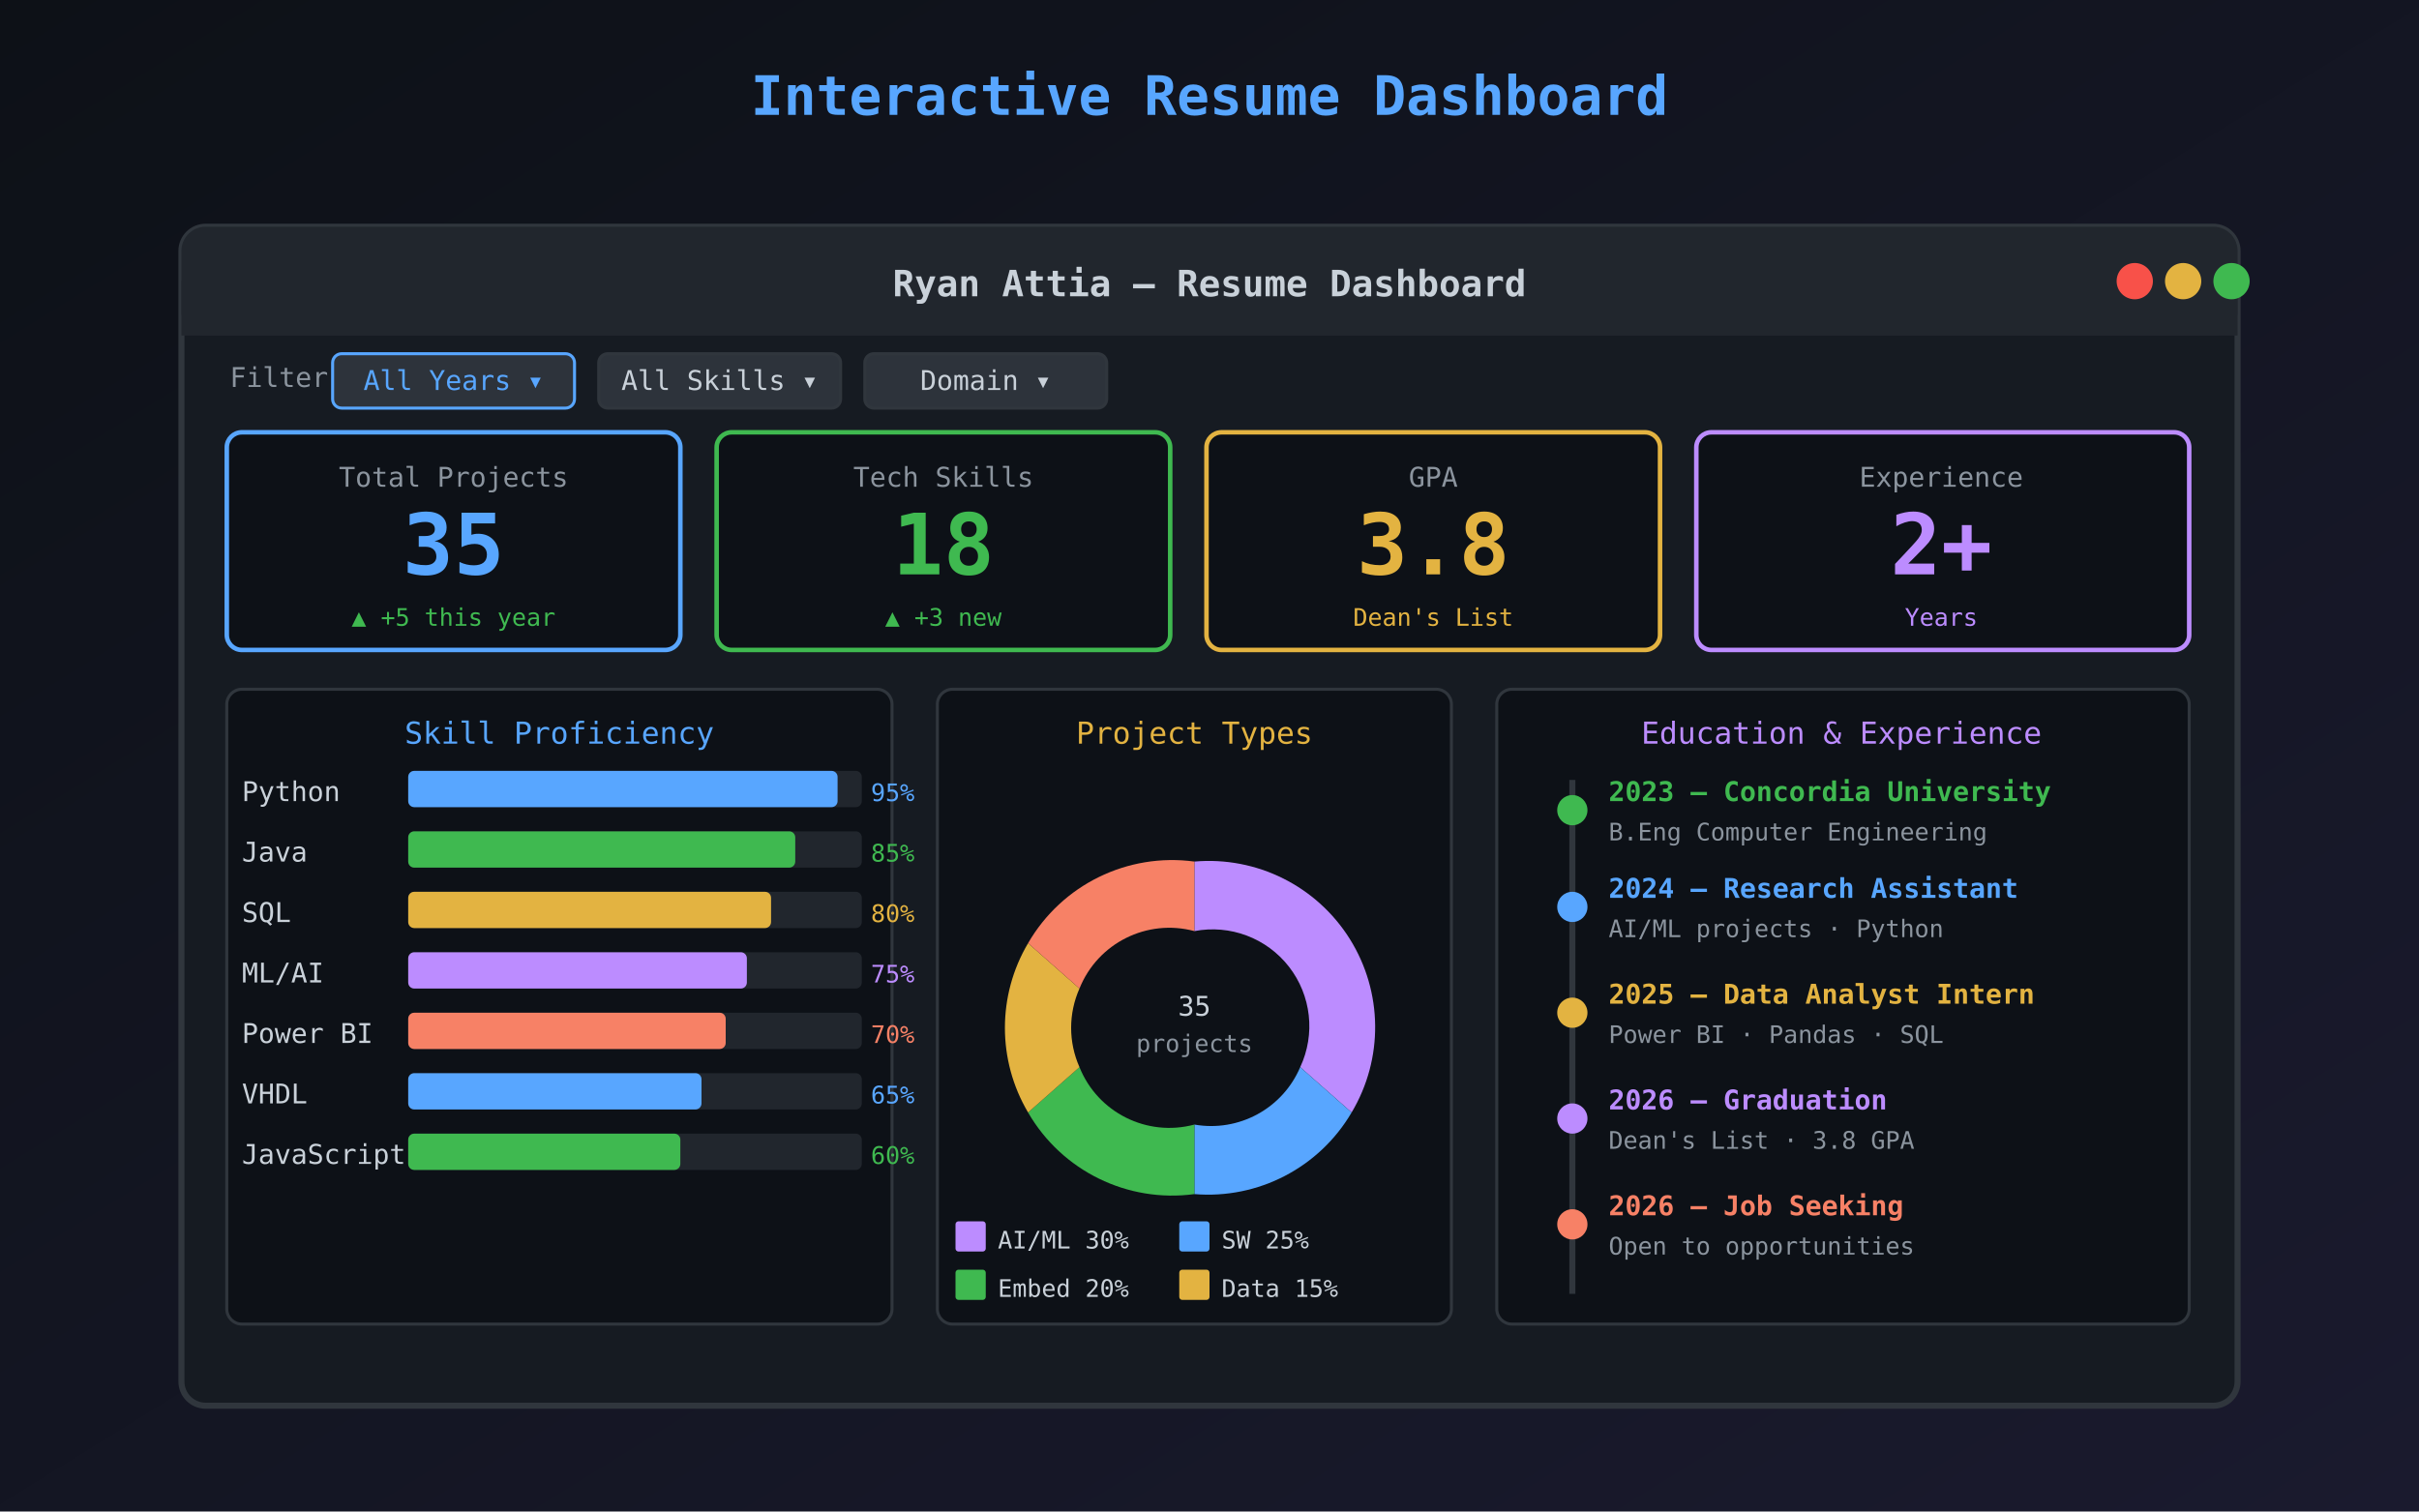
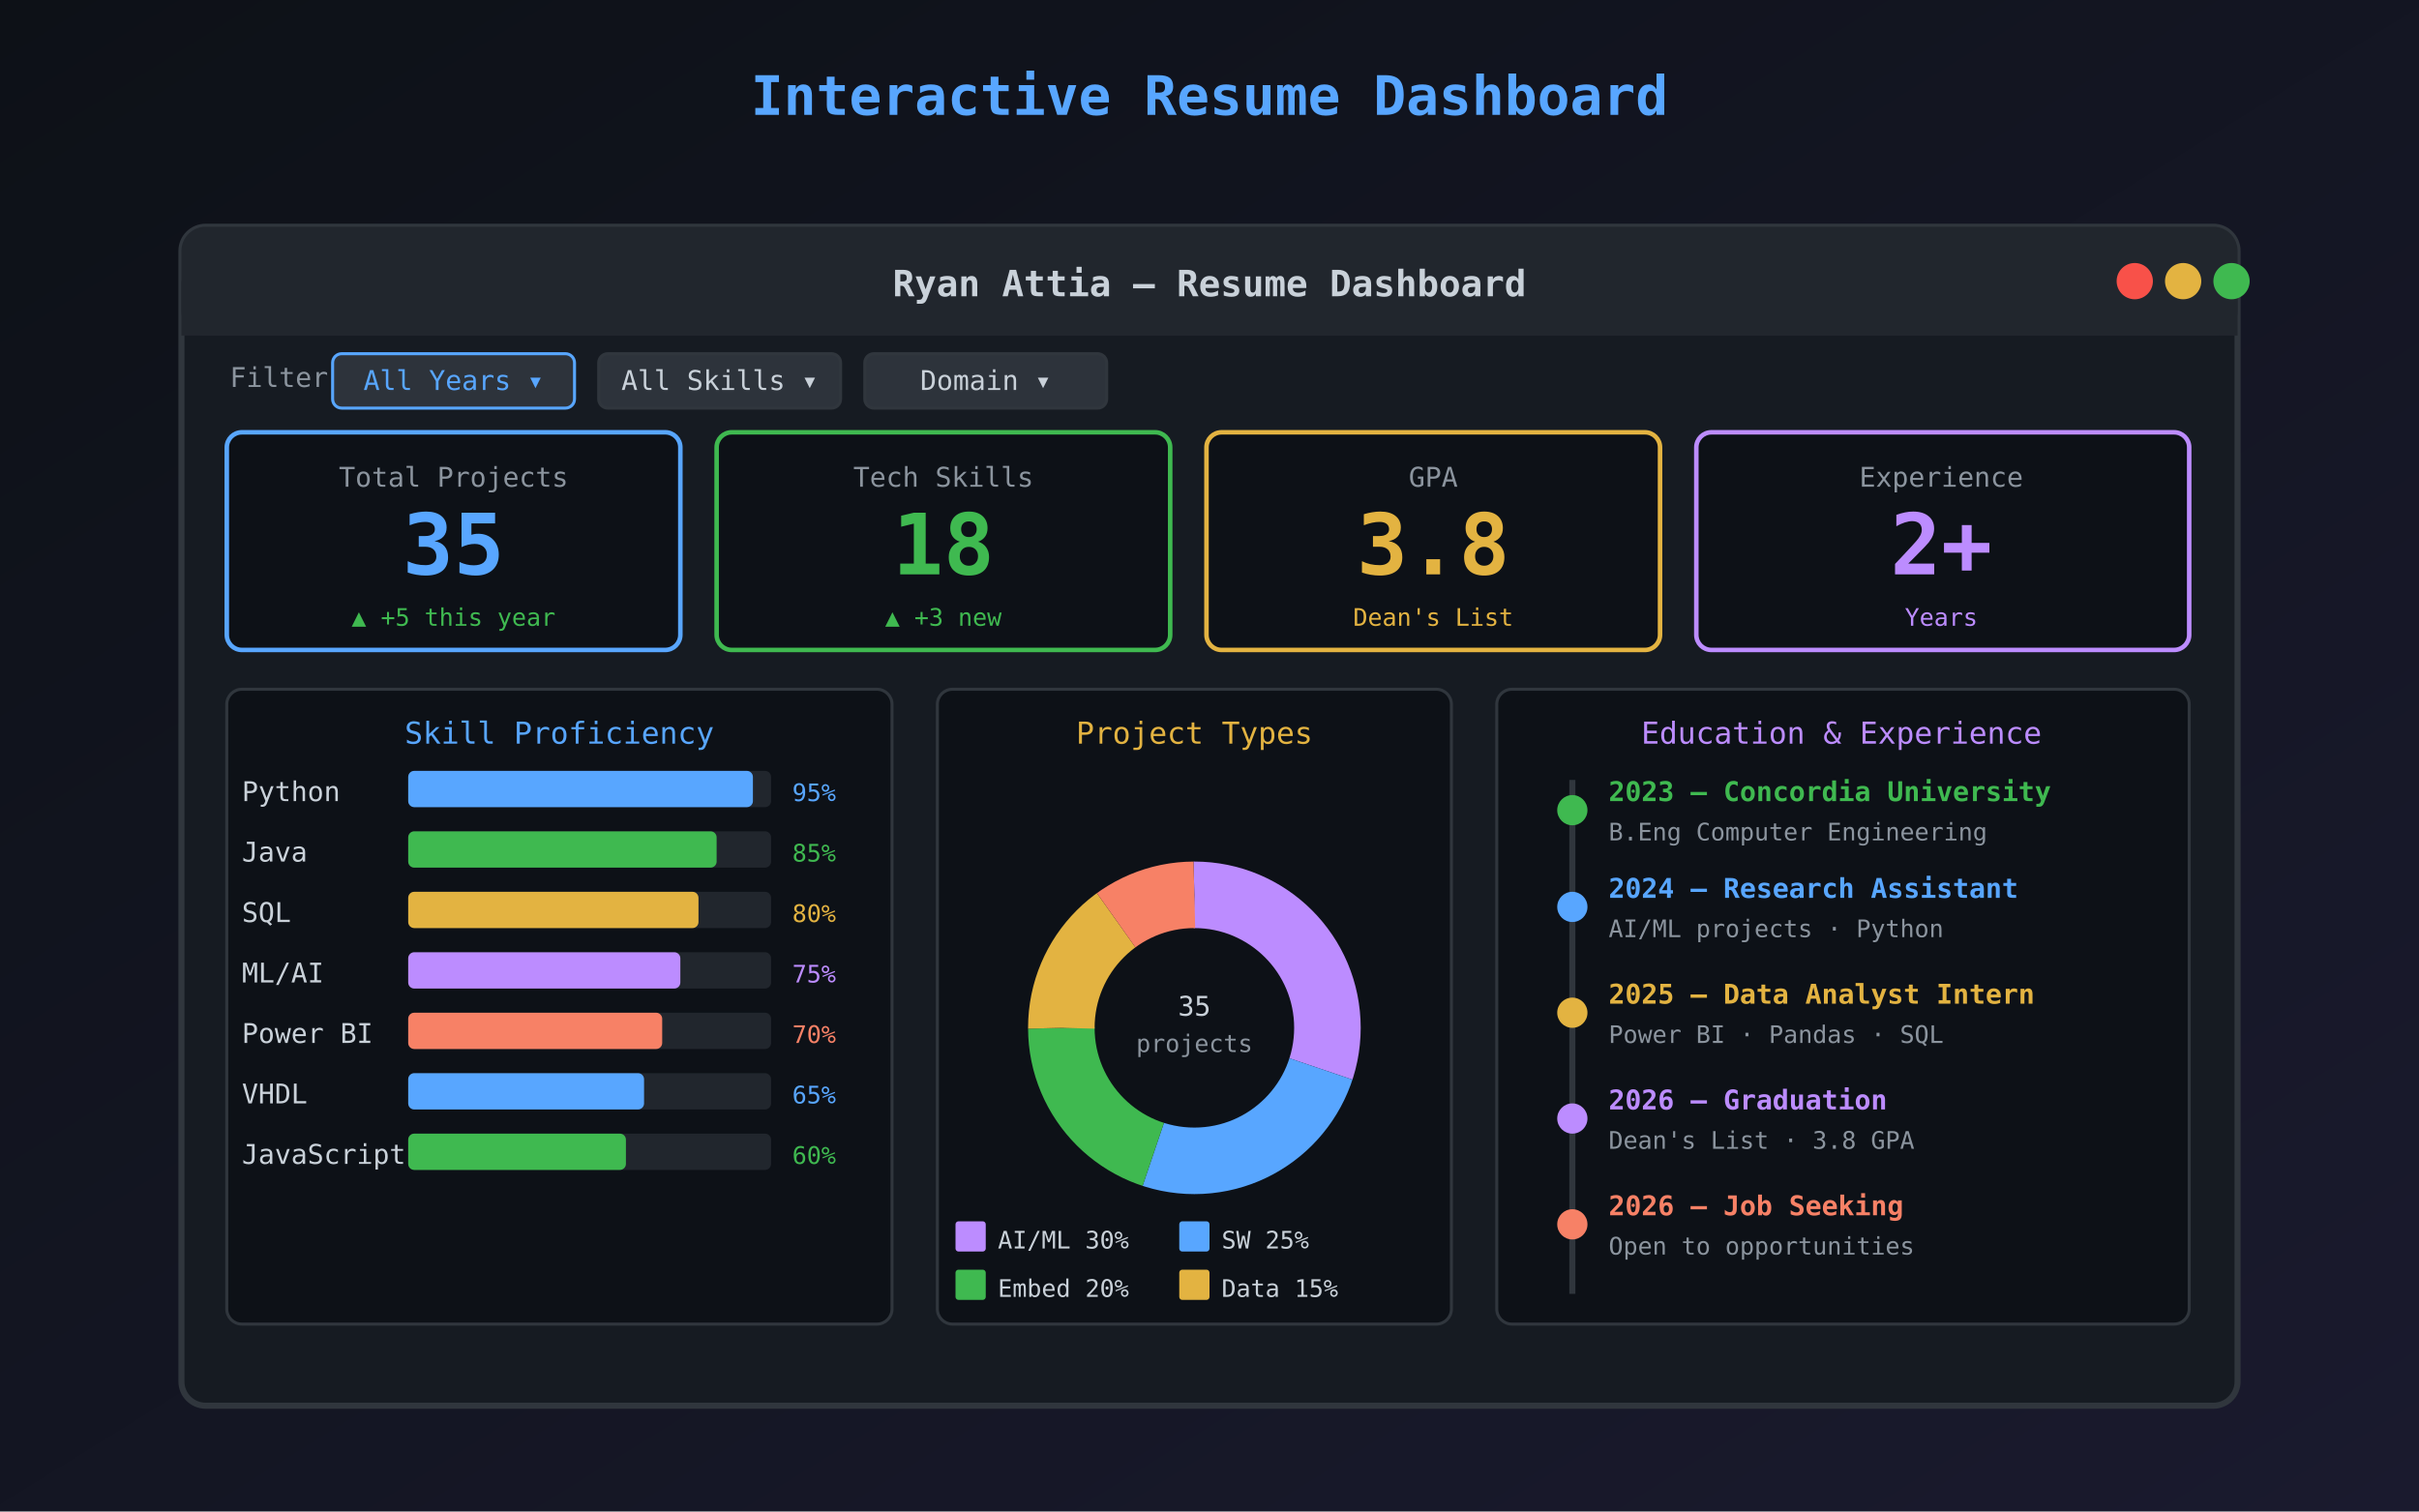
<svg xmlns="http://www.w3.org/2000/svg" viewBox="0 0 800 500" width="800" height="500">
  <defs>
    <linearGradient id="bg29" x1="0%" y1="0%" x2="100%" y2="100%">
      <stop offset="0%" style="stop-color:#0d1117" />
      <stop offset="100%" style="stop-color:#1a1a2e" />
    </linearGradient>
  </defs>
  <rect width="800" height="500" fill="url(#bg29)" />
  <text x="400" y="38" text-anchor="middle" font-family="monospace" font-size="18" font-weight="bold" fill="#58a6ff">Interactive Resume Dashboard</text>
  <rect x="60" y="75" width="680" height="390" rx="8" fill="#161b22" stroke="#30363d" stroke-width="2" />
  <rect x="60" y="75" width="680" height="36" rx="8" fill="#21262d" />
  <rect x="60" y="93" width="680" height="18" fill="#21262d" />
  <text x="400" y="98" text-anchor="middle" font-family="monospace" font-size="12" font-weight="bold" fill="#c9d1d9">Ryan Attia — Resume Dashboard</text>
  <circle cx="706" cy="93" r="6" fill="#f85149" />
  <circle cx="722" cy="93" r="6" fill="#e3b341" />
  <circle cx="738" cy="93" r="6" fill="#3fb950" />
  <text x="76" y="128" font-family="monospace" font-size="9" fill="#8b949e">Filter:</text>
  <rect x="110" y="117" width="80" height="18" rx="3" fill="#2d333b" stroke="#58a6ff" stroke-width="1" />
  <text x="150" y="129" text-anchor="middle" font-family="monospace" font-size="9" fill="#58a6ff">All Years ▾</text>
  <rect x="198" y="117" width="80" height="18" rx="3" fill="#2d333b" stroke="#30363d" stroke-width="1" />
  <text x="238" y="129" text-anchor="middle" font-family="monospace" font-size="9" fill="#c9d1d9">All Skills ▾</text>
  <rect x="286" y="117" width="80" height="18" rx="3" fill="#2d333b" stroke="#30363d" stroke-width="1" />
  <text x="326" y="129" text-anchor="middle" font-family="monospace" font-size="9" fill="#c9d1d9">Domain ▾</text>
  <rect x="75" y="143" width="150" height="72" rx="5" fill="#0d1117" stroke="#58a6ff" stroke-width="1.5" />
  <text x="150" y="161" text-anchor="middle" font-family="monospace" font-size="9" fill="#8b949e">Total Projects</text>
  <text x="150" y="190" text-anchor="middle" font-family="monospace" font-size="28" font-weight="bold" fill="#58a6ff">35</text>
  <text x="150" y="207" text-anchor="middle" font-family="monospace" font-size="8" fill="#3fb950">▲ +5 this year</text>
  <rect x="237" y="143" width="150" height="72" rx="5" fill="#0d1117" stroke="#3fb950" stroke-width="1.5" />
  <text x="312" y="161" text-anchor="middle" font-family="monospace" font-size="9" fill="#8b949e">Tech Skills</text>
  <text x="312" y="190" text-anchor="middle" font-family="monospace" font-size="28" font-weight="bold" fill="#3fb950">18</text>
  <text x="312" y="207" text-anchor="middle" font-family="monospace" font-size="8" fill="#3fb950">▲ +3 new</text>
  <rect x="399" y="143" width="150" height="72" rx="5" fill="#0d1117" stroke="#e3b341" stroke-width="1.5" />
  <text x="474" y="161" text-anchor="middle" font-family="monospace" font-size="9" fill="#8b949e">GPA</text>
  <text x="474" y="190" text-anchor="middle" font-family="monospace" font-size="28" font-weight="bold" fill="#e3b341">3.8</text>
  <text x="474" y="207" text-anchor="middle" font-family="monospace" font-size="8" fill="#e3b341">Dean's List</text>
  <rect x="561" y="143" width="163" height="72" rx="5" fill="#0d1117" stroke="#bc8cff" stroke-width="1.5" />
  <text x="642" y="161" text-anchor="middle" font-family="monospace" font-size="9" fill="#8b949e">Experience</text>
  <text x="642" y="190" text-anchor="middle" font-family="monospace" font-size="28" font-weight="bold" fill="#bc8cff">2+</text>
  <text x="642" y="207" text-anchor="middle" font-family="monospace" font-size="8" fill="#bc8cff">Years</text>
  <rect x="75" y="228" width="220" height="210" rx="5" fill="#0d1117" stroke="#30363d" stroke-width="1" />
  <text x="185" y="246" text-anchor="middle" font-family="monospace" font-size="10" fill="#58a6ff">Skill Proficiency</text>
  <text x="80" y="265" font-family="monospace" font-size="9" fill="#c9d1d9">Python</text>
-   <rect x="135" y="255" width="150" height="12" rx="2" fill="#21262d" />
-   <rect x="135" y="255" width="142" height="12" rx="2" fill="#58a6ff" />
-   <text x="288" y="265" font-family="monospace" font-size="8" fill="#58a6ff">95%</text>
+   <rect x="135" y="255" width="120" height="12" rx="2" fill="#21262d" />
+   <rect x="135" y="255" width="114" height="12" rx="2" fill="#58a6ff" />
+   <text x="262" y="265" font-family="monospace" font-size="8" fill="#58a6ff">95%</text>
  <text x="80" y="285" font-family="monospace" font-size="9" fill="#c9d1d9">Java</text>
-   <rect x="135" y="275" width="150" height="12" rx="2" fill="#21262d" />
-   <rect x="135" y="275" width="128" height="12" rx="2" fill="#3fb950" />
-   <text x="288" y="285" font-family="monospace" font-size="8" fill="#3fb950">85%</text>
+   <rect x="135" y="275" width="120" height="12" rx="2" fill="#21262d" />
+   <rect x="135" y="275" width="102" height="12" rx="2" fill="#3fb950" />
+   <text x="262" y="285" font-family="monospace" font-size="8" fill="#3fb950">85%</text>
  <text x="80" y="305" font-family="monospace" font-size="9" fill="#c9d1d9">SQL</text>
-   <rect x="135" y="295" width="150" height="12" rx="2" fill="#21262d" />
-   <rect x="135" y="295" width="120" height="12" rx="2" fill="#e3b341" />
-   <text x="288" y="305" font-family="monospace" font-size="8" fill="#e3b341">80%</text>
+   <rect x="135" y="295" width="120" height="12" rx="2" fill="#21262d" />
+   <rect x="135" y="295" width="96" height="12" rx="2" fill="#e3b341" />
+   <text x="262" y="305" font-family="monospace" font-size="8" fill="#e3b341">80%</text>
  <text x="80" y="325" font-family="monospace" font-size="9" fill="#c9d1d9">ML/AI</text>
-   <rect x="135" y="315" width="150" height="12" rx="2" fill="#21262d" />
-   <rect x="135" y="315" width="112" height="12" rx="2" fill="#bc8cff" />
-   <text x="288" y="325" font-family="monospace" font-size="8" fill="#bc8cff">75%</text>
+   <rect x="135" y="315" width="120" height="12" rx="2" fill="#21262d" />
+   <rect x="135" y="315" width="90" height="12" rx="2" fill="#bc8cff" />
+   <text x="262" y="325" font-family="monospace" font-size="8" fill="#bc8cff">75%</text>
  <text x="80" y="345" font-family="monospace" font-size="9" fill="#c9d1d9">Power BI</text>
-   <rect x="135" y="335" width="150" height="12" rx="2" fill="#21262d" />
-   <rect x="135" y="335" width="105" height="12" rx="2" fill="#f78166" />
-   <text x="288" y="345" font-family="monospace" font-size="8" fill="#f78166">70%</text>
+   <rect x="135" y="335" width="120" height="12" rx="2" fill="#21262d" />
+   <rect x="135" y="335" width="84" height="12" rx="2" fill="#f78166" />
+   <text x="262" y="345" font-family="monospace" font-size="8" fill="#f78166">70%</text>
  <text x="80" y="365" font-family="monospace" font-size="9" fill="#c9d1d9">VHDL</text>
-   <rect x="135" y="355" width="150" height="12" rx="2" fill="#21262d" />
-   <rect x="135" y="355" width="97" height="12" rx="2" fill="#58a6ff" />
-   <text x="288" y="365" font-family="monospace" font-size="8" fill="#58a6ff">65%</text>
+   <rect x="135" y="355" width="120" height="12" rx="2" fill="#21262d" />
+   <rect x="135" y="355" width="78" height="12" rx="2" fill="#58a6ff" />
+   <text x="262" y="365" font-family="monospace" font-size="8" fill="#58a6ff">65%</text>
  <text x="80" y="385" font-family="monospace" font-size="9" fill="#c9d1d9">JavaScript</text>
-   <rect x="135" y="375" width="150" height="12" rx="2" fill="#21262d" />
-   <rect x="135" y="375" width="90" height="12" rx="2" fill="#3fb950" />
-   <text x="288" y="385" font-family="monospace" font-size="8" fill="#3fb950">60%</text>
+   <rect x="135" y="375" width="120" height="12" rx="2" fill="#21262d" />
+   <rect x="135" y="375" width="72" height="12" rx="2" fill="#3fb950" />
+   <text x="262" y="385" font-family="monospace" font-size="8" fill="#3fb950">60%</text>
  <rect x="310" y="228" width="170" height="210" rx="5" fill="#0d1117" stroke="#30363d" stroke-width="1" />
  <text x="395" y="246" text-anchor="middle" font-family="monospace" font-size="10" fill="#e3b341">Project Types</text>
-   <path d="M395,285 L395,340 m0,-55 A55,55 0 0,1 447,368 L430,353 A32,32 0 0,0 395,308 Z" fill="#bc8cff" />
-   <path d="M447,368 A55,55 0 0,1 395,395 L395,372 A32,32 0 0,0 430,353 Z" fill="#58a6ff" />
-   <path d="M395,395 A55,55 0 0,1 340,368 L357,353 A32,32 0 0,0 395,372 Z" fill="#3fb950" />
-   <path d="M340,368 A55,55 0 0,1 340,312 L357,327 A32,32 0 0,0 357,353 Z" fill="#e3b341" />
-   <path d="M340,312 A55,55 0 0,1 395,285 L395,308 A32,32 0 0,0 357,327 Z" fill="#f78166" />
+   <circle cx="395" cy="340" r="44" fill="none" stroke="#bc8cff" stroke-width="22" stroke-dasharray="82.94 193.52" stroke-dashoffset="0" transform="rotate(-90 395 340)" />
+   <circle cx="395" cy="340" r="44" fill="none" stroke="#58a6ff" stroke-width="22" stroke-dasharray="69.11 207.35" stroke-dashoffset="-82.94" transform="rotate(-90 395 340)" />
+   <circle cx="395" cy="340" r="44" fill="none" stroke="#3fb950" stroke-width="22" stroke-dasharray="55.29 221.17" stroke-dashoffset="-152.05" transform="rotate(-90 395 340)" />
+   <circle cx="395" cy="340" r="44" fill="none" stroke="#e3b341" stroke-width="22" stroke-dasharray="41.47 234.99" stroke-dashoffset="-207.34" transform="rotate(-90 395 340)" />
+   <circle cx="395" cy="340" r="44" fill="none" stroke="#f78166" stroke-width="22" stroke-dasharray="27.65 248.81" stroke-dashoffset="-248.81" transform="rotate(-90 395 340)" />
  <circle cx="395" cy="340" r="30" fill="#0d1117" />
  <text x="395" y="336" text-anchor="middle" font-family="monospace" font-size="9" fill="#c9d1d9">35</text>
  <text x="395" y="348" text-anchor="middle" font-family="monospace" font-size="8" fill="#8b949e">projects</text>
  <rect x="316" y="404" width="10" height="10" fill="#bc8cff" rx="1" />
  <text x="330" y="413" font-family="monospace" font-size="8" fill="#c9d1d9">AI/ML 30%</text>
  <rect x="390" y="404" width="10" height="10" fill="#58a6ff" rx="1" />
  <text x="404" y="413" font-family="monospace" font-size="8" fill="#c9d1d9">SW 25%</text>
  <rect x="316" y="420" width="10" height="10" fill="#3fb950" rx="1" />
  <text x="330" y="429" font-family="monospace" font-size="8" fill="#c9d1d9">Embed 20%</text>
  <rect x="390" y="420" width="10" height="10" fill="#e3b341" rx="1" />
  <text x="404" y="429" font-family="monospace" font-size="8" fill="#c9d1d9">Data 15%</text>
  <rect x="495" y="228" width="229" height="210" rx="5" fill="#0d1117" stroke="#30363d" stroke-width="1" />
  <text x="609" y="246" text-anchor="middle" font-family="monospace" font-size="10" fill="#bc8cff">Education &amp; Experience</text>
  <line x1="520" y1="258" x2="520" y2="428" stroke="#30363d" stroke-width="2" />
  <circle cx="520" cy="268" r="5" fill="#3fb950" />
  <text x="532" y="265" font-family="monospace" font-size="9" font-weight="bold" fill="#3fb950">2023 — Concordia University</text>
  <text x="532" y="278" font-family="monospace" font-size="8" fill="#8b949e">B.Eng Computer Engineering</text>
  <circle cx="520" cy="300" r="5" fill="#58a6ff" />
  <text x="532" y="297" font-family="monospace" font-size="9" font-weight="bold" fill="#58a6ff">2024 — Research Assistant</text>
  <text x="532" y="310" font-family="monospace" font-size="8" fill="#8b949e">AI/ML projects · Python</text>
  <circle cx="520" cy="335" r="5" fill="#e3b341" />
  <text x="532" y="332" font-family="monospace" font-size="9" font-weight="bold" fill="#e3b341">2025 — Data Analyst Intern</text>
  <text x="532" y="345" font-family="monospace" font-size="8" fill="#8b949e">Power BI · Pandas · SQL</text>
  <circle cx="520" cy="370" r="5" fill="#bc8cff" />
  <text x="532" y="367" font-family="monospace" font-size="9" font-weight="bold" fill="#bc8cff">2026 — Graduation</text>
  <text x="532" y="380" font-family="monospace" font-size="8" fill="#8b949e">Dean's List · 3.8 GPA</text>
  <circle cx="520" cy="405" r="5" fill="#f78166" />
  <text x="532" y="402" font-family="monospace" font-size="9" font-weight="bold" fill="#f78166">2026 — Job Seeking</text>
  <text x="532" y="415" font-family="monospace" font-size="8" fill="#8b949e">Open to opportunities</text>
</svg>
